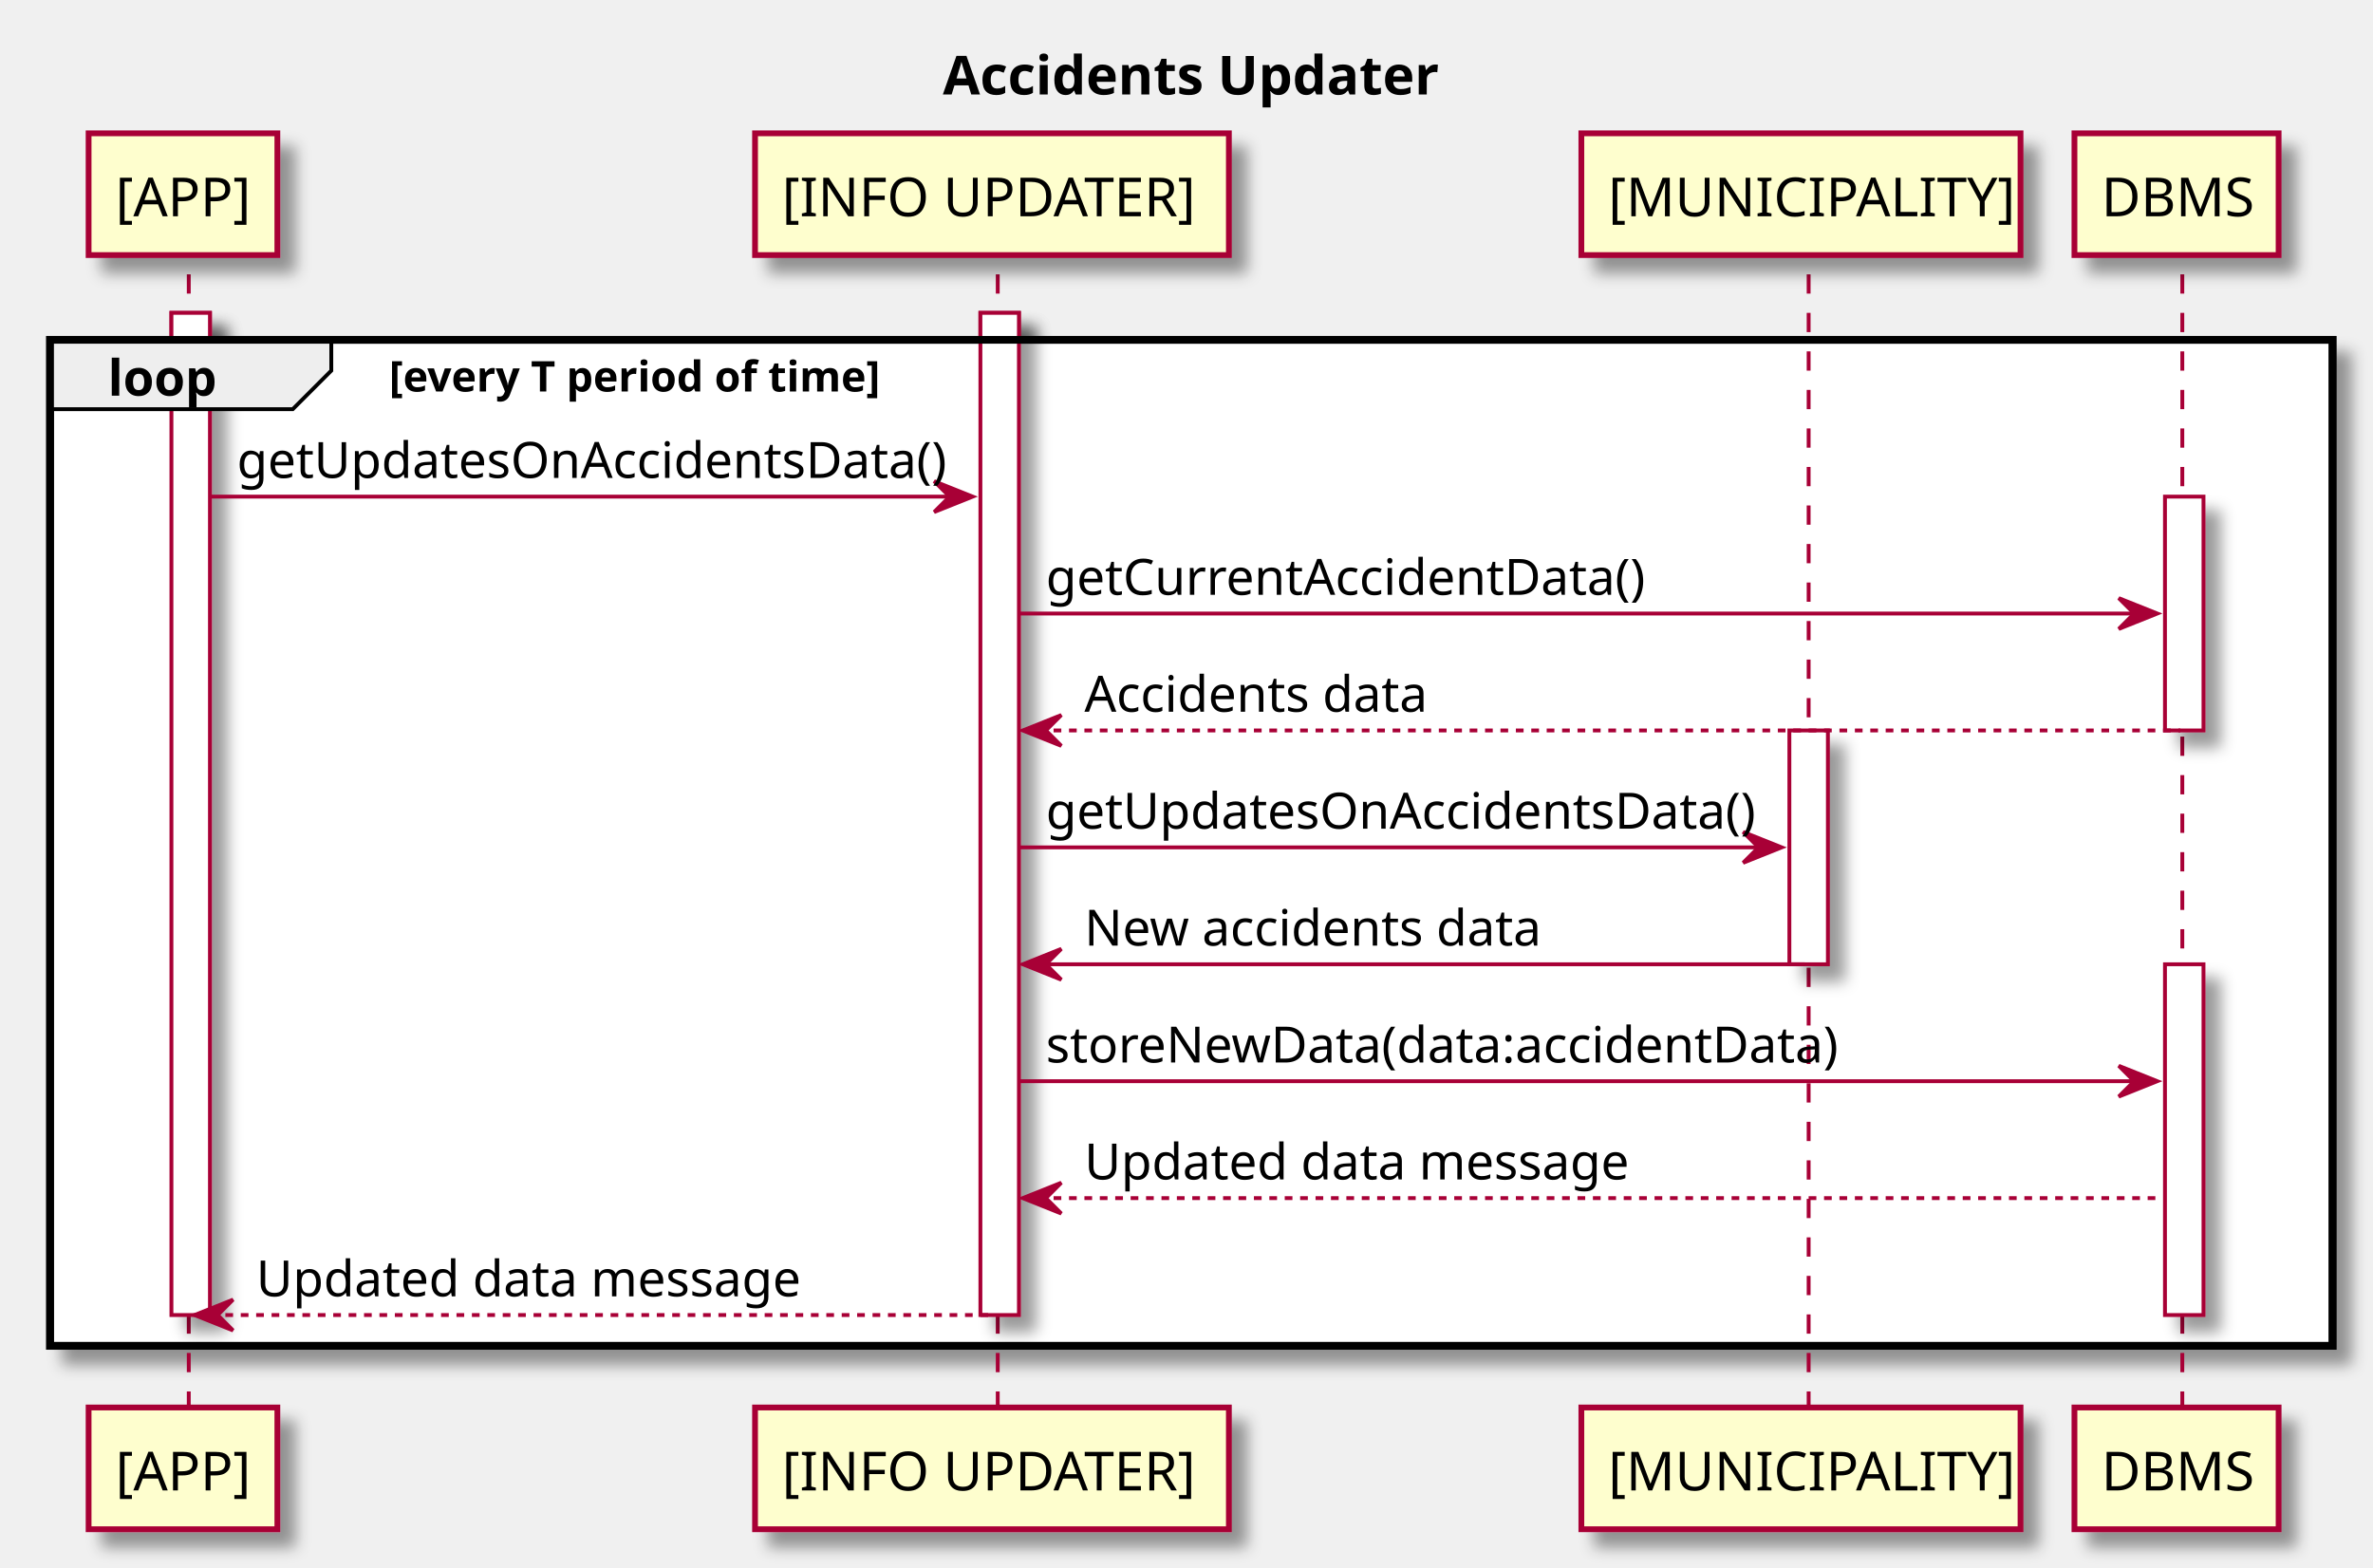
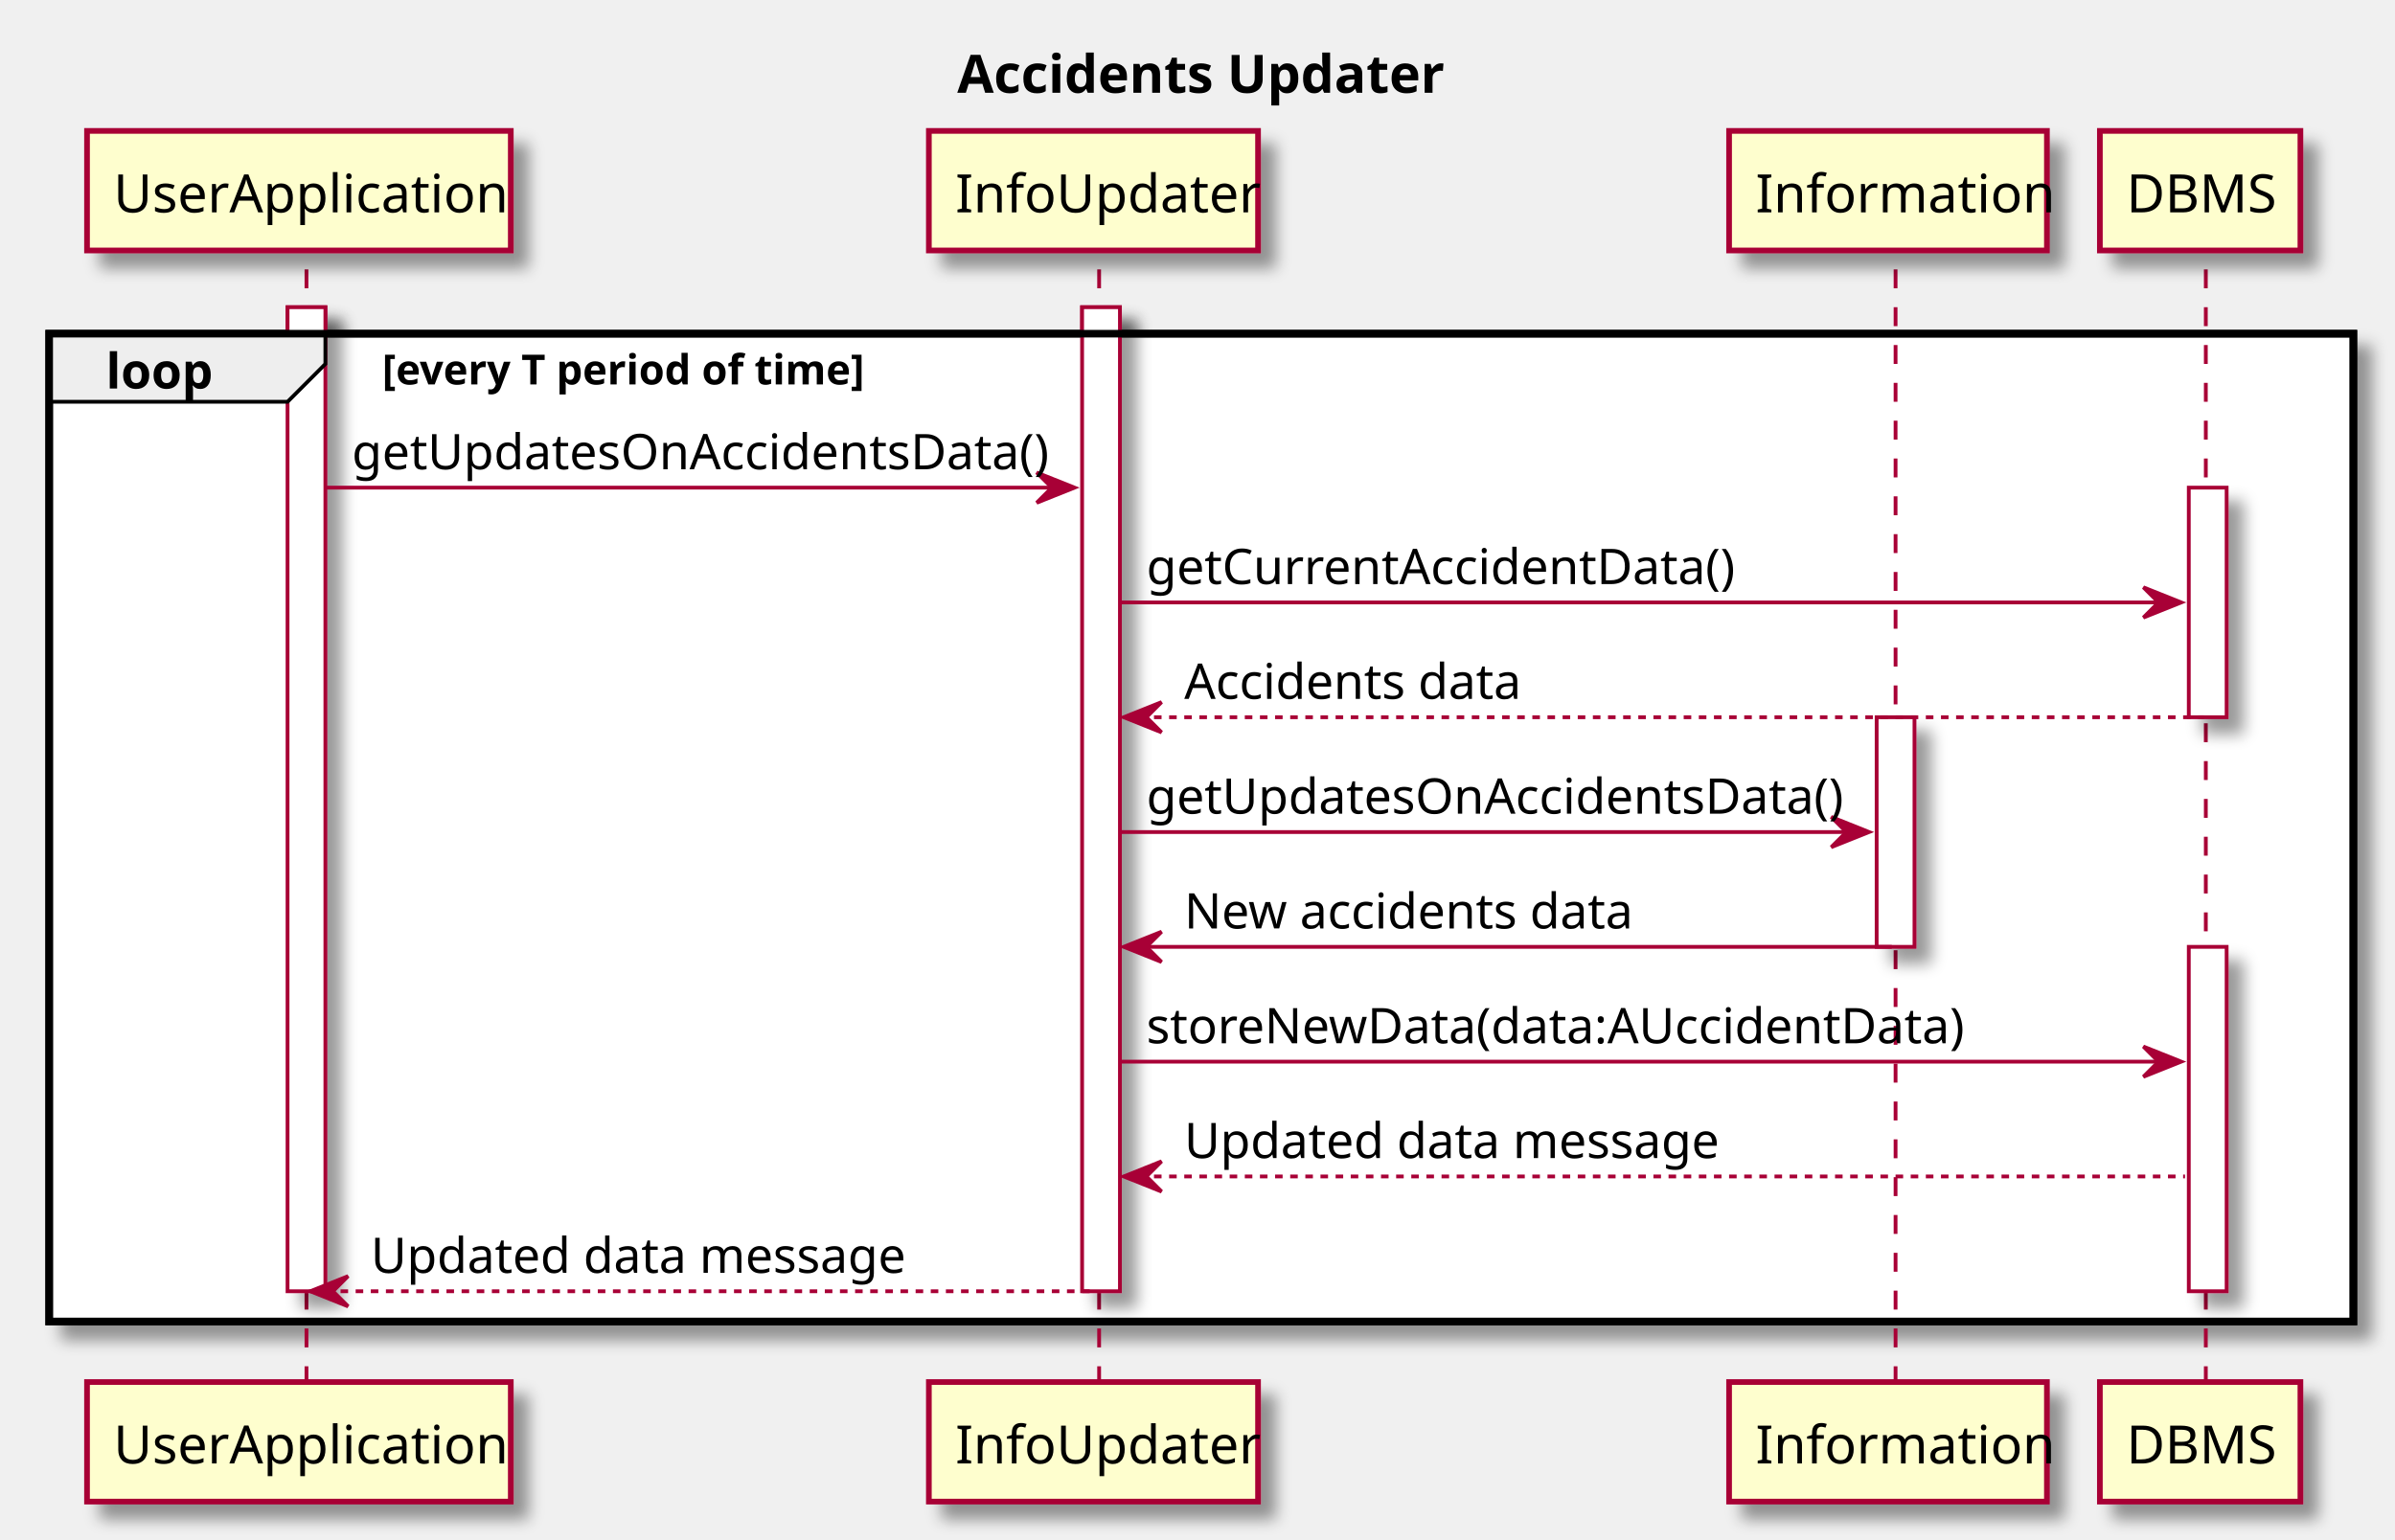
- <svg xmlns="http://www.w3.org/2000/svg" contentScriptType="application/ecmascript" contentStyleType="text/css" height="407px" preserveAspectRatio="none" style="width:616px;height:407px;" version="1.1" viewBox="0 0 616 407" width="616px" zoomAndPan="magnify">
+ <svg xmlns="http://www.w3.org/2000/svg" contentScriptType="application/ecmascript" contentStyleType="text/css" height="407px" preserveAspectRatio="none" style="width:633px;height:407px;" version="1.1" viewBox="0 0 633 407" width="633px" zoomAndPan="magnify">
  <defs>
-     <filter height="300%" id="fdysw4cbkneys" width="300%" x="-1" y="-1">
+     <filter height="300%" id="f1eryczibi2gwf" width="300%" x="-1" y="-1">
      <feGaussianBlur result="blurOut" stdDeviation="2.0" />
      <feColorMatrix in="blurOut" result="blurOut2" type="matrix" values="0 0 0 0 0 0 0 0 0 0 0 0 0 0 0 0 0 0 .4 0" />
      <feOffset dx="4.0" dy="4.0" in="blurOut2" result="blurOut3" />
      <feBlend in="SourceGraphic" in2="blurOut3" mode="normal" />
    </filter>
  </defs>
  <g>
-     <text fill="#000000" font-family="sans-serif" font-size="14" font-weight="bold" lengthAdjust="spacingAndGlyphs" textLength="129" x="244.75" y="24.533">Accidents Updater</text>
-     <rect fill="#FFFFFF" filter="url(#fdysw4cbkneys)" height="260.164" style="stroke: #A80036; stroke-width: 1.0;" width="10" x="44.5" y="81.219" />
-     <rect fill="#FFFFFF" filter="url(#fdysw4cbkneys)" height="260.164" style="stroke: #A80036; stroke-width: 1.0;" width="10" x="254.5" y="81.219" />
-     <rect fill="#FFFFFF" filter="url(#fdysw4cbkneys)" height="60.703" style="stroke: #A80036; stroke-width: 1.0;" width="10" x="464.5" y="189.625" />
-     <rect fill="#FFFFFF" filter="url(#fdysw4cbkneys)" height="60.703" style="stroke: #A80036; stroke-width: 1.0;" width="10" x="562" y="128.922" />
-     <rect fill="#FFFFFF" filter="url(#fdysw4cbkneys)" height="91.055" style="stroke: #A80036; stroke-width: 1.0;" width="10" x="562" y="250.328" />
-     <rect fill="#FFFFFF" filter="url(#fdysw4cbkneys)" height="261.164" style="stroke: #000000; stroke-width: 2.0;" width="592.5" x="13" y="88.219" />
-     <line style="stroke: #A80036; stroke-width: 1.0; stroke-dasharray: 5.0,5.0;" x1="49" x2="49" y1="71.219" y2="366.383" />
-     <line style="stroke: #A80036; stroke-width: 1.0; stroke-dasharray: 5.0,5.0;" x1="259" x2="259" y1="71.219" y2="366.383" />
-     <line style="stroke: #A80036; stroke-width: 1.0; stroke-dasharray: 5.0,5.0;" x1="469.5" x2="469.5" y1="71.219" y2="366.383" />
-     <line style="stroke: #A80036; stroke-width: 1.0; stroke-dasharray: 5.0,5.0;" x1="566.5" x2="566.5" y1="71.219" y2="366.383" />
-     <rect fill="#FEFECE" filter="url(#fdysw4cbkneys)" height="31.609" style="stroke: #A80036; stroke-width: 1.5;" width="49" x="23" y="34.609" />
-     <text fill="#000000" font-family="sans-serif" font-size="14" lengthAdjust="spacingAndGlyphs" textLength="35" x="30" y="56.143">[APP]</text>
-     <rect fill="#FEFECE" filter="url(#fdysw4cbkneys)" height="31.609" style="stroke: #A80036; stroke-width: 1.5;" width="49" x="23" y="365.383" />
-     <text fill="#000000" font-family="sans-serif" font-size="14" lengthAdjust="spacingAndGlyphs" textLength="35" x="30" y="386.916">[APP]</text>
-     <rect fill="#FEFECE" filter="url(#fdysw4cbkneys)" height="31.609" style="stroke: #A80036; stroke-width: 1.5;" width="123" x="196" y="34.609" />
-     <text fill="#000000" font-family="sans-serif" font-size="14" lengthAdjust="spacingAndGlyphs" textLength="109" x="203" y="56.143">[INFO UPDATER]</text>
-     <rect fill="#FEFECE" filter="url(#fdysw4cbkneys)" height="31.609" style="stroke: #A80036; stroke-width: 1.5;" width="123" x="196" y="365.383" />
-     <text fill="#000000" font-family="sans-serif" font-size="14" lengthAdjust="spacingAndGlyphs" textLength="109" x="203" y="386.916">[INFO UPDATER]</text>
-     <rect fill="#FEFECE" filter="url(#fdysw4cbkneys)" height="31.609" style="stroke: #A80036; stroke-width: 1.5;" width="114" x="410.5" y="34.609" />
-     <text fill="#000000" font-family="sans-serif" font-size="14" lengthAdjust="spacingAndGlyphs" textLength="100" x="417.5" y="56.143">[MUNICIPALITY]</text>
-     <rect fill="#FEFECE" filter="url(#fdysw4cbkneys)" height="31.609" style="stroke: #A80036; stroke-width: 1.5;" width="114" x="410.5" y="365.383" />
-     <text fill="#000000" font-family="sans-serif" font-size="14" lengthAdjust="spacingAndGlyphs" textLength="100" x="417.5" y="386.916">[MUNICIPALITY]</text>
-     <rect fill="#FEFECE" filter="url(#fdysw4cbkneys)" height="31.609" style="stroke: #A80036; stroke-width: 1.5;" width="53" x="538.5" y="34.609" />
-     <text fill="#000000" font-family="sans-serif" font-size="14" lengthAdjust="spacingAndGlyphs" textLength="39" x="545.5" y="56.143">DBMS</text>
-     <rect fill="#FEFECE" filter="url(#fdysw4cbkneys)" height="31.609" style="stroke: #A80036; stroke-width: 1.5;" width="53" x="538.5" y="365.383" />
-     <text fill="#000000" font-family="sans-serif" font-size="14" lengthAdjust="spacingAndGlyphs" textLength="39" x="545.5" y="386.916">DBMS</text>
-     <rect fill="#FFFFFF" filter="url(#fdysw4cbkneys)" height="260.164" style="stroke: #A80036; stroke-width: 1.0;" width="10" x="44.5" y="81.219" />
-     <rect fill="#FFFFFF" filter="url(#fdysw4cbkneys)" height="260.164" style="stroke: #A80036; stroke-width: 1.0;" width="10" x="254.5" y="81.219" />
-     <rect fill="#FFFFFF" filter="url(#fdysw4cbkneys)" height="60.703" style="stroke: #A80036; stroke-width: 1.0;" width="10" x="464.5" y="189.625" />
-     <rect fill="#FFFFFF" filter="url(#fdysw4cbkneys)" height="60.703" style="stroke: #A80036; stroke-width: 1.0;" width="10" x="562" y="128.922" />
-     <rect fill="#FFFFFF" filter="url(#fdysw4cbkneys)" height="91.055" style="stroke: #A80036; stroke-width: 1.0;" width="10" x="562" y="250.328" />
+     <text fill="#000000" font-family="sans-serif" font-size="14" font-weight="bold" lengthAdjust="spacingAndGlyphs" textLength="129" x="253" y="24.533">Accidents Updater</text>
+     <rect fill="#FFFFFF" filter="url(#f1eryczibi2gwf)" height="260.164" style="stroke: #A80036; stroke-width: 1.0;" width="10" x="76" y="81.219" />
+     <rect fill="#FFFFFF" filter="url(#f1eryczibi2gwf)" height="260.164" style="stroke: #A80036; stroke-width: 1.0;" width="10" x="286" y="81.219" />
+     <rect fill="#FFFFFF" filter="url(#f1eryczibi2gwf)" height="60.703" style="stroke: #A80036; stroke-width: 1.0;" width="10" x="496" y="189.625" />
+     <rect fill="#FFFFFF" filter="url(#f1eryczibi2gwf)" height="60.703" style="stroke: #A80036; stroke-width: 1.0;" width="10" x="578.5" y="128.922" />
+     <rect fill="#FFFFFF" filter="url(#f1eryczibi2gwf)" height="91.055" style="stroke: #A80036; stroke-width: 1.0;" width="10" x="578.5" y="250.328" />
+     <rect fill="#FFFFFF" filter="url(#f1eryczibi2gwf)" height="261.164" style="stroke: #000000; stroke-width: 2.0;" width="609" x="13" y="88.219" />
+     <line style="stroke: #A80036; stroke-width: 1.0; stroke-dasharray: 5.0,5.0;" x1="81" x2="81" y1="71.219" y2="366.383" />
+     <line style="stroke: #A80036; stroke-width: 1.0; stroke-dasharray: 5.0,5.0;" x1="290.5" x2="290.5" y1="71.219" y2="366.383" />
+     <line style="stroke: #A80036; stroke-width: 1.0; stroke-dasharray: 5.0,5.0;" x1="501" x2="501" y1="71.219" y2="366.383" />
+     <line style="stroke: #A80036; stroke-width: 1.0; stroke-dasharray: 5.0,5.0;" x1="583" x2="583" y1="71.219" y2="366.383" />
+     <rect fill="#FEFECE" filter="url(#f1eryczibi2gwf)" height="31.609" style="stroke: #A80036; stroke-width: 1.5;" width="112" x="23" y="34.609" />
+     <text fill="#000000" font-family="sans-serif" font-size="14" lengthAdjust="spacingAndGlyphs" textLength="98" x="30" y="56.143">UserApplication</text>
+     <rect fill="#FEFECE" filter="url(#f1eryczibi2gwf)" height="31.609" style="stroke: #A80036; stroke-width: 1.5;" width="112" x="23" y="365.383" />
+     <text fill="#000000" font-family="sans-serif" font-size="14" lengthAdjust="spacingAndGlyphs" textLength="98" x="30" y="386.916">UserApplication</text>
+     <rect fill="#FEFECE" filter="url(#f1eryczibi2gwf)" height="31.609" style="stroke: #A80036; stroke-width: 1.5;" width="87" x="245.5" y="34.609" />
+     <text fill="#000000" font-family="sans-serif" font-size="14" lengthAdjust="spacingAndGlyphs" textLength="73" x="252.5" y="56.143">InfoUpdater</text>
+     <rect fill="#FEFECE" filter="url(#f1eryczibi2gwf)" height="31.609" style="stroke: #A80036; stroke-width: 1.5;" width="87" x="245.5" y="365.383" />
+     <text fill="#000000" font-family="sans-serif" font-size="14" lengthAdjust="spacingAndGlyphs" textLength="73" x="252.5" y="386.916">InfoUpdater</text>
+     <rect fill="#FEFECE" filter="url(#f1eryczibi2gwf)" height="31.609" style="stroke: #A80036; stroke-width: 1.5;" width="84" x="457" y="34.609" />
+     <text fill="#000000" font-family="sans-serif" font-size="14" lengthAdjust="spacingAndGlyphs" textLength="70" x="464" y="56.143">Information</text>
+     <rect fill="#FEFECE" filter="url(#f1eryczibi2gwf)" height="31.609" style="stroke: #A80036; stroke-width: 1.5;" width="84" x="457" y="365.383" />
+     <text fill="#000000" font-family="sans-serif" font-size="14" lengthAdjust="spacingAndGlyphs" textLength="70" x="464" y="386.916">Information</text>
+     <rect fill="#FEFECE" filter="url(#f1eryczibi2gwf)" height="31.609" style="stroke: #A80036; stroke-width: 1.5;" width="53" x="555" y="34.609" />
+     <text fill="#000000" font-family="sans-serif" font-size="14" lengthAdjust="spacingAndGlyphs" textLength="39" x="562" y="56.143">DBMS</text>
+     <rect fill="#FEFECE" filter="url(#f1eryczibi2gwf)" height="31.609" style="stroke: #A80036; stroke-width: 1.5;" width="53" x="555" y="365.383" />
+     <text fill="#000000" font-family="sans-serif" font-size="14" lengthAdjust="spacingAndGlyphs" textLength="39" x="562" y="386.916">DBMS</text>
+     <rect fill="#FFFFFF" filter="url(#f1eryczibi2gwf)" height="260.164" style="stroke: #A80036; stroke-width: 1.0;" width="10" x="76" y="81.219" />
+     <rect fill="#FFFFFF" filter="url(#f1eryczibi2gwf)" height="260.164" style="stroke: #A80036; stroke-width: 1.0;" width="10" x="286" y="81.219" />
+     <rect fill="#FFFFFF" filter="url(#f1eryczibi2gwf)" height="60.703" style="stroke: #A80036; stroke-width: 1.0;" width="10" x="496" y="189.625" />
+     <rect fill="#FFFFFF" filter="url(#f1eryczibi2gwf)" height="60.703" style="stroke: #A80036; stroke-width: 1.0;" width="10" x="578.5" y="128.922" />
+     <rect fill="#FFFFFF" filter="url(#f1eryczibi2gwf)" height="91.055" style="stroke: #A80036; stroke-width: 1.0;" width="10" x="578.5" y="250.328" />
    <path d="M13,88.219 L86,88.219 L86,96.219 L76,106.219 L13,106.219 L13,88.219 " fill="#EEEEEE" style="stroke: #000000; stroke-width: 1.0;" />
-     <rect fill="none" height="261.164" style="stroke: #000000; stroke-width: 2.0;" width="592.5" x="13" y="88.219" />
+     <rect fill="none" height="261.164" style="stroke: #000000; stroke-width: 2.0;" width="609" x="13" y="88.219" />
    <text fill="#000000" font-family="sans-serif" font-size="13" font-weight="bold" lengthAdjust="spacingAndGlyphs" textLength="28" x="28" y="102.714">loop</text>
    <text fill="#000000" font-family="sans-serif" font-size="11" font-weight="bold" lengthAdjust="spacingAndGlyphs" textLength="130" x="101" y="101.638">[every T period of time]</text>
-     <polygon fill="#A80036" points="242.5,124.922,252.5,128.922,242.5,132.922,246.5,128.922" style="stroke: #A80036; stroke-width: 1.0;" />
-     <line style="stroke: #A80036; stroke-width: 1.0;" x1="54.5" x2="248.5" y1="128.922" y2="128.922" />
-     <text fill="#000000" font-family="sans-serif" font-size="13" lengthAdjust="spacingAndGlyphs" textLength="176" x="61.5" y="124.065">getUpdatesOnAccidentsData()</text>
-     <polygon fill="#A80036" points="550,155.273,560,159.273,550,163.273,554,159.273" style="stroke: #A80036; stroke-width: 1.0;" />
-     <line style="stroke: #A80036; stroke-width: 1.0;" x1="264.5" x2="556" y1="159.273" y2="159.273" />
-     <text fill="#000000" font-family="sans-serif" font-size="13" lengthAdjust="spacingAndGlyphs" textLength="146" x="271.5" y="154.417">getCurrentAccidentData()</text>
-     <polygon fill="#A80036" points="275.5,185.625,265.5,189.625,275.5,193.625,271.5,189.625" style="stroke: #A80036; stroke-width: 1.0;" />
-     <line style="stroke: #A80036; stroke-width: 1.0; stroke-dasharray: 2.0,2.0;" x1="269.5" x2="566" y1="189.625" y2="189.625" />
-     <text fill="#000000" font-family="sans-serif" font-size="13" lengthAdjust="spacingAndGlyphs" textLength="87" x="281.5" y="184.769">Accidents data</text>
-     <polygon fill="#A80036" points="452.5,215.977,462.5,219.977,452.5,223.977,456.5,219.977" style="stroke: #A80036; stroke-width: 1.0;" />
-     <line style="stroke: #A80036; stroke-width: 1.0;" x1="264.5" x2="458.5" y1="219.977" y2="219.977" />
-     <text fill="#000000" font-family="sans-serif" font-size="13" lengthAdjust="spacingAndGlyphs" textLength="176" x="271.5" y="215.12">getUpdatesOnAccidentsData()</text>
-     <polygon fill="#A80036" points="275.5,246.328,265.5,250.328,275.5,254.328,271.5,250.328" style="stroke: #A80036; stroke-width: 1.0;" />
-     <line style="stroke: #A80036; stroke-width: 1.0;" x1="269.5" x2="468.5" y1="250.328" y2="250.328" />
-     <text fill="#000000" font-family="sans-serif" font-size="13" lengthAdjust="spacingAndGlyphs" textLength="114" x="281.5" y="245.472">New accidents data</text>
-     <polygon fill="#A80036" points="550,276.68,560,280.68,550,284.68,554,280.68" style="stroke: #A80036; stroke-width: 1.0;" />
-     <line style="stroke: #A80036; stroke-width: 1.0;" x1="264.5" x2="556" y1="280.68" y2="280.68" />
-     <text fill="#000000" font-family="sans-serif" font-size="13" lengthAdjust="spacingAndGlyphs" textLength="194" x="271.5" y="275.823">storeNewData(data:accidentData)</text>
-     <polygon fill="#A80036" points="275.5,307.031,265.5,311.031,275.5,315.031,271.5,311.031" style="stroke: #A80036; stroke-width: 1.0;" />
-     <line style="stroke: #A80036; stroke-width: 1.0; stroke-dasharray: 2.0,2.0;" x1="269.5" x2="561" y1="311.031" y2="311.031" />
-     <text fill="#000000" font-family="sans-serif" font-size="13" lengthAdjust="spacingAndGlyphs" textLength="134" x="281.5" y="306.175">Updated data message</text>
-     <polygon fill="#A80036" points="60.5,337.383,50.5,341.383,60.5,345.383,56.5,341.383" style="stroke: #A80036; stroke-width: 1.0;" />
-     <line style="stroke: #A80036; stroke-width: 1.0; stroke-dasharray: 2.0,2.0;" x1="54.5" x2="258.5" y1="341.383" y2="341.383" />
-     <text fill="#000000" font-family="sans-serif" font-size="13" lengthAdjust="spacingAndGlyphs" textLength="134" x="66.5" y="336.526">Updated data message</text>
+     <polygon fill="#A80036" points="274,124.922,284,128.922,274,132.922,278,128.922" style="stroke: #A80036; stroke-width: 1.0;" />
+     <line style="stroke: #A80036; stroke-width: 1.0;" x1="86" x2="280" y1="128.922" y2="128.922" />
+     <text fill="#000000" font-family="sans-serif" font-size="13" lengthAdjust="spacingAndGlyphs" textLength="176" x="93" y="124.065">getUpdatesOnAccidentsData()</text>
+     <polygon fill="#A80036" points="566.5,155.273,576.5,159.273,566.5,163.273,570.5,159.273" style="stroke: #A80036; stroke-width: 1.0;" />
+     <line style="stroke: #A80036; stroke-width: 1.0;" x1="296" x2="572.5" y1="159.273" y2="159.273" />
+     <text fill="#000000" font-family="sans-serif" font-size="13" lengthAdjust="spacingAndGlyphs" textLength="146" x="303" y="154.417">getCurrentAccidentData()</text>
+     <polygon fill="#A80036" points="307,185.625,297,189.625,307,193.625,303,189.625" style="stroke: #A80036; stroke-width: 1.0;" />
+     <line style="stroke: #A80036; stroke-width: 1.0; stroke-dasharray: 2.0,2.0;" x1="301" x2="582.5" y1="189.625" y2="189.625" />
+     <text fill="#000000" font-family="sans-serif" font-size="13" lengthAdjust="spacingAndGlyphs" textLength="87" x="313" y="184.769">Accidents data</text>
+     <polygon fill="#A80036" points="484,215.977,494,219.977,484,223.977,488,219.977" style="stroke: #A80036; stroke-width: 1.0;" />
+     <line style="stroke: #A80036; stroke-width: 1.0;" x1="296" x2="490" y1="219.977" y2="219.977" />
+     <text fill="#000000" font-family="sans-serif" font-size="13" lengthAdjust="spacingAndGlyphs" textLength="176" x="303" y="215.12">getUpdatesOnAccidentsData()</text>
+     <polygon fill="#A80036" points="307,246.328,297,250.328,307,254.328,303,250.328" style="stroke: #A80036; stroke-width: 1.0;" />
+     <line style="stroke: #A80036; stroke-width: 1.0;" x1="301" x2="500" y1="250.328" y2="250.328" />
+     <text fill="#000000" font-family="sans-serif" font-size="13" lengthAdjust="spacingAndGlyphs" textLength="114" x="313" y="245.472">New accidents data</text>
+     <polygon fill="#A80036" points="566.5,276.68,576.5,280.68,566.5,284.68,570.5,280.68" style="stroke: #A80036; stroke-width: 1.0;" />
+     <line style="stroke: #A80036; stroke-width: 1.0;" x1="296" x2="572.5" y1="280.68" y2="280.68" />
+     <text fill="#000000" font-family="sans-serif" font-size="13" lengthAdjust="spacingAndGlyphs" textLength="205" x="303" y="275.823">storeNewData(data:AUccidentData)</text>
+     <polygon fill="#A80036" points="307,307.031,297,311.031,307,315.031,303,311.031" style="stroke: #A80036; stroke-width: 1.0;" />
+     <line style="stroke: #A80036; stroke-width: 1.0; stroke-dasharray: 2.0,2.0;" x1="301" x2="577.5" y1="311.031" y2="311.031" />
+     <text fill="#000000" font-family="sans-serif" font-size="13" lengthAdjust="spacingAndGlyphs" textLength="134" x="313" y="306.175">Updated data message</text>
+     <polygon fill="#A80036" points="92,337.383,82,341.383,92,345.383,88,341.383" style="stroke: #A80036; stroke-width: 1.0;" />
+     <line style="stroke: #A80036; stroke-width: 1.0; stroke-dasharray: 2.0,2.0;" x1="86" x2="290" y1="341.383" y2="341.383" />
+     <text fill="#000000" font-family="sans-serif" font-size="13" lengthAdjust="spacingAndGlyphs" textLength="134" x="98" y="336.526">Updated data message</text>
  </g>
</svg>
